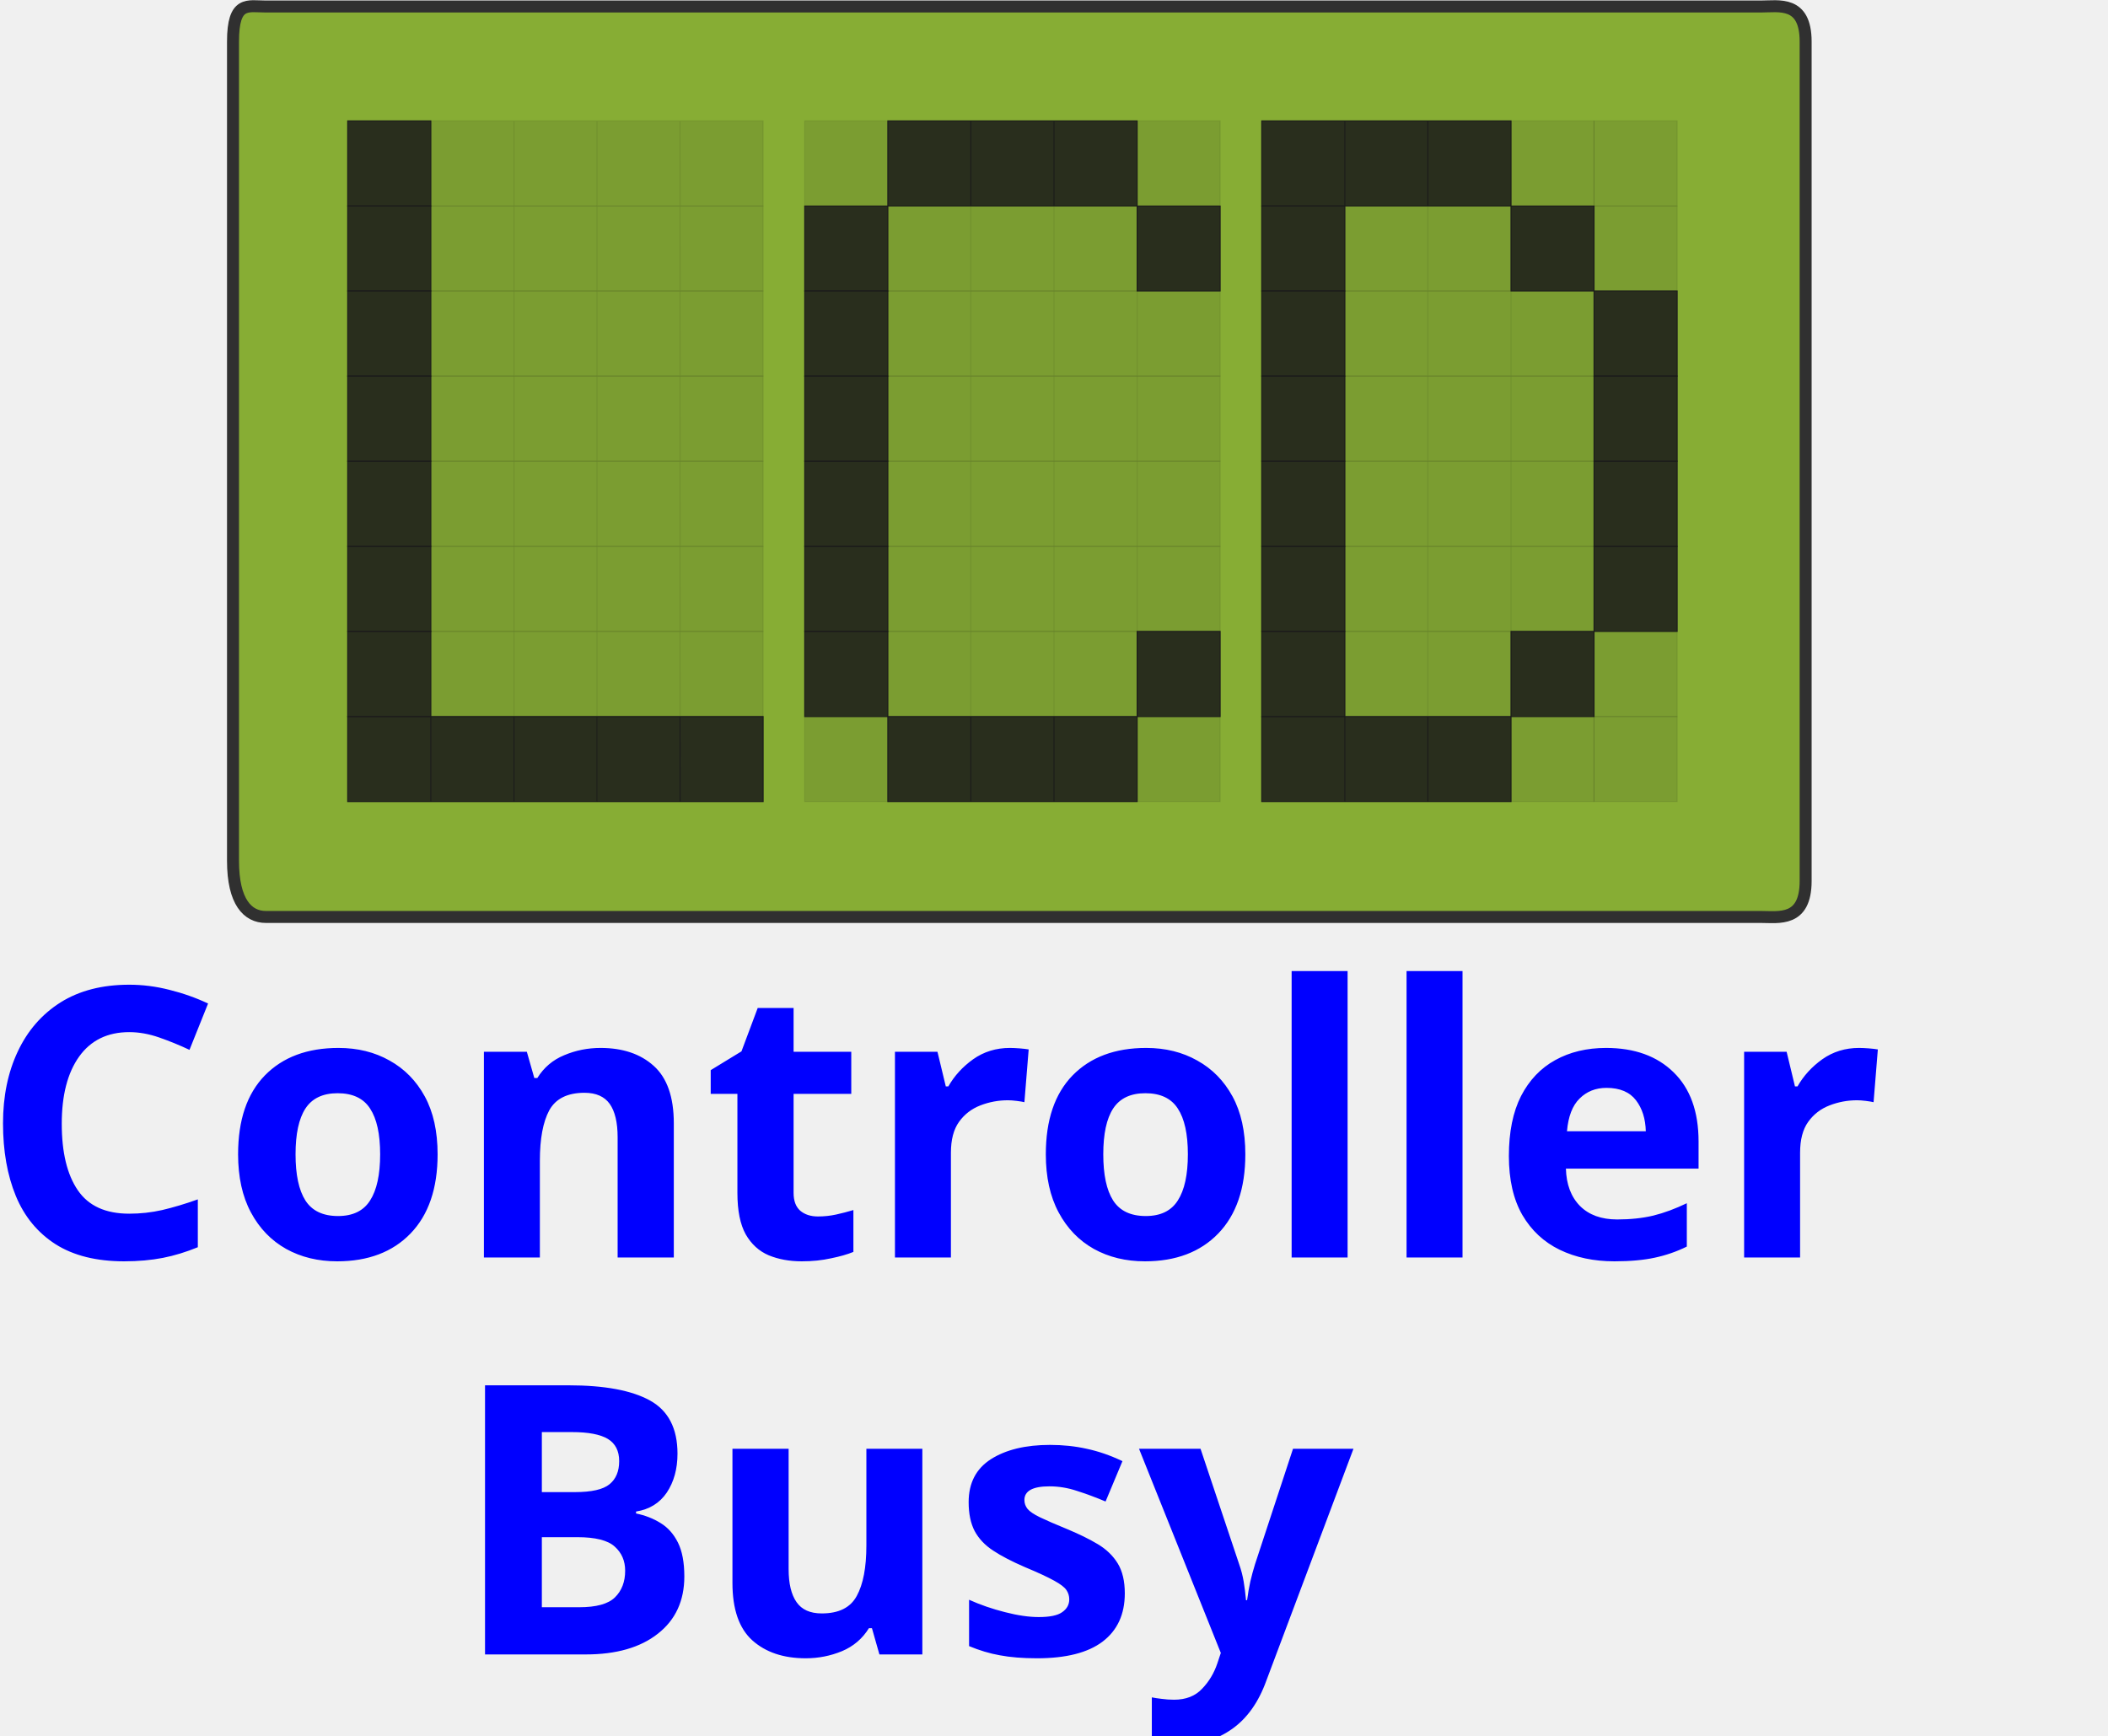
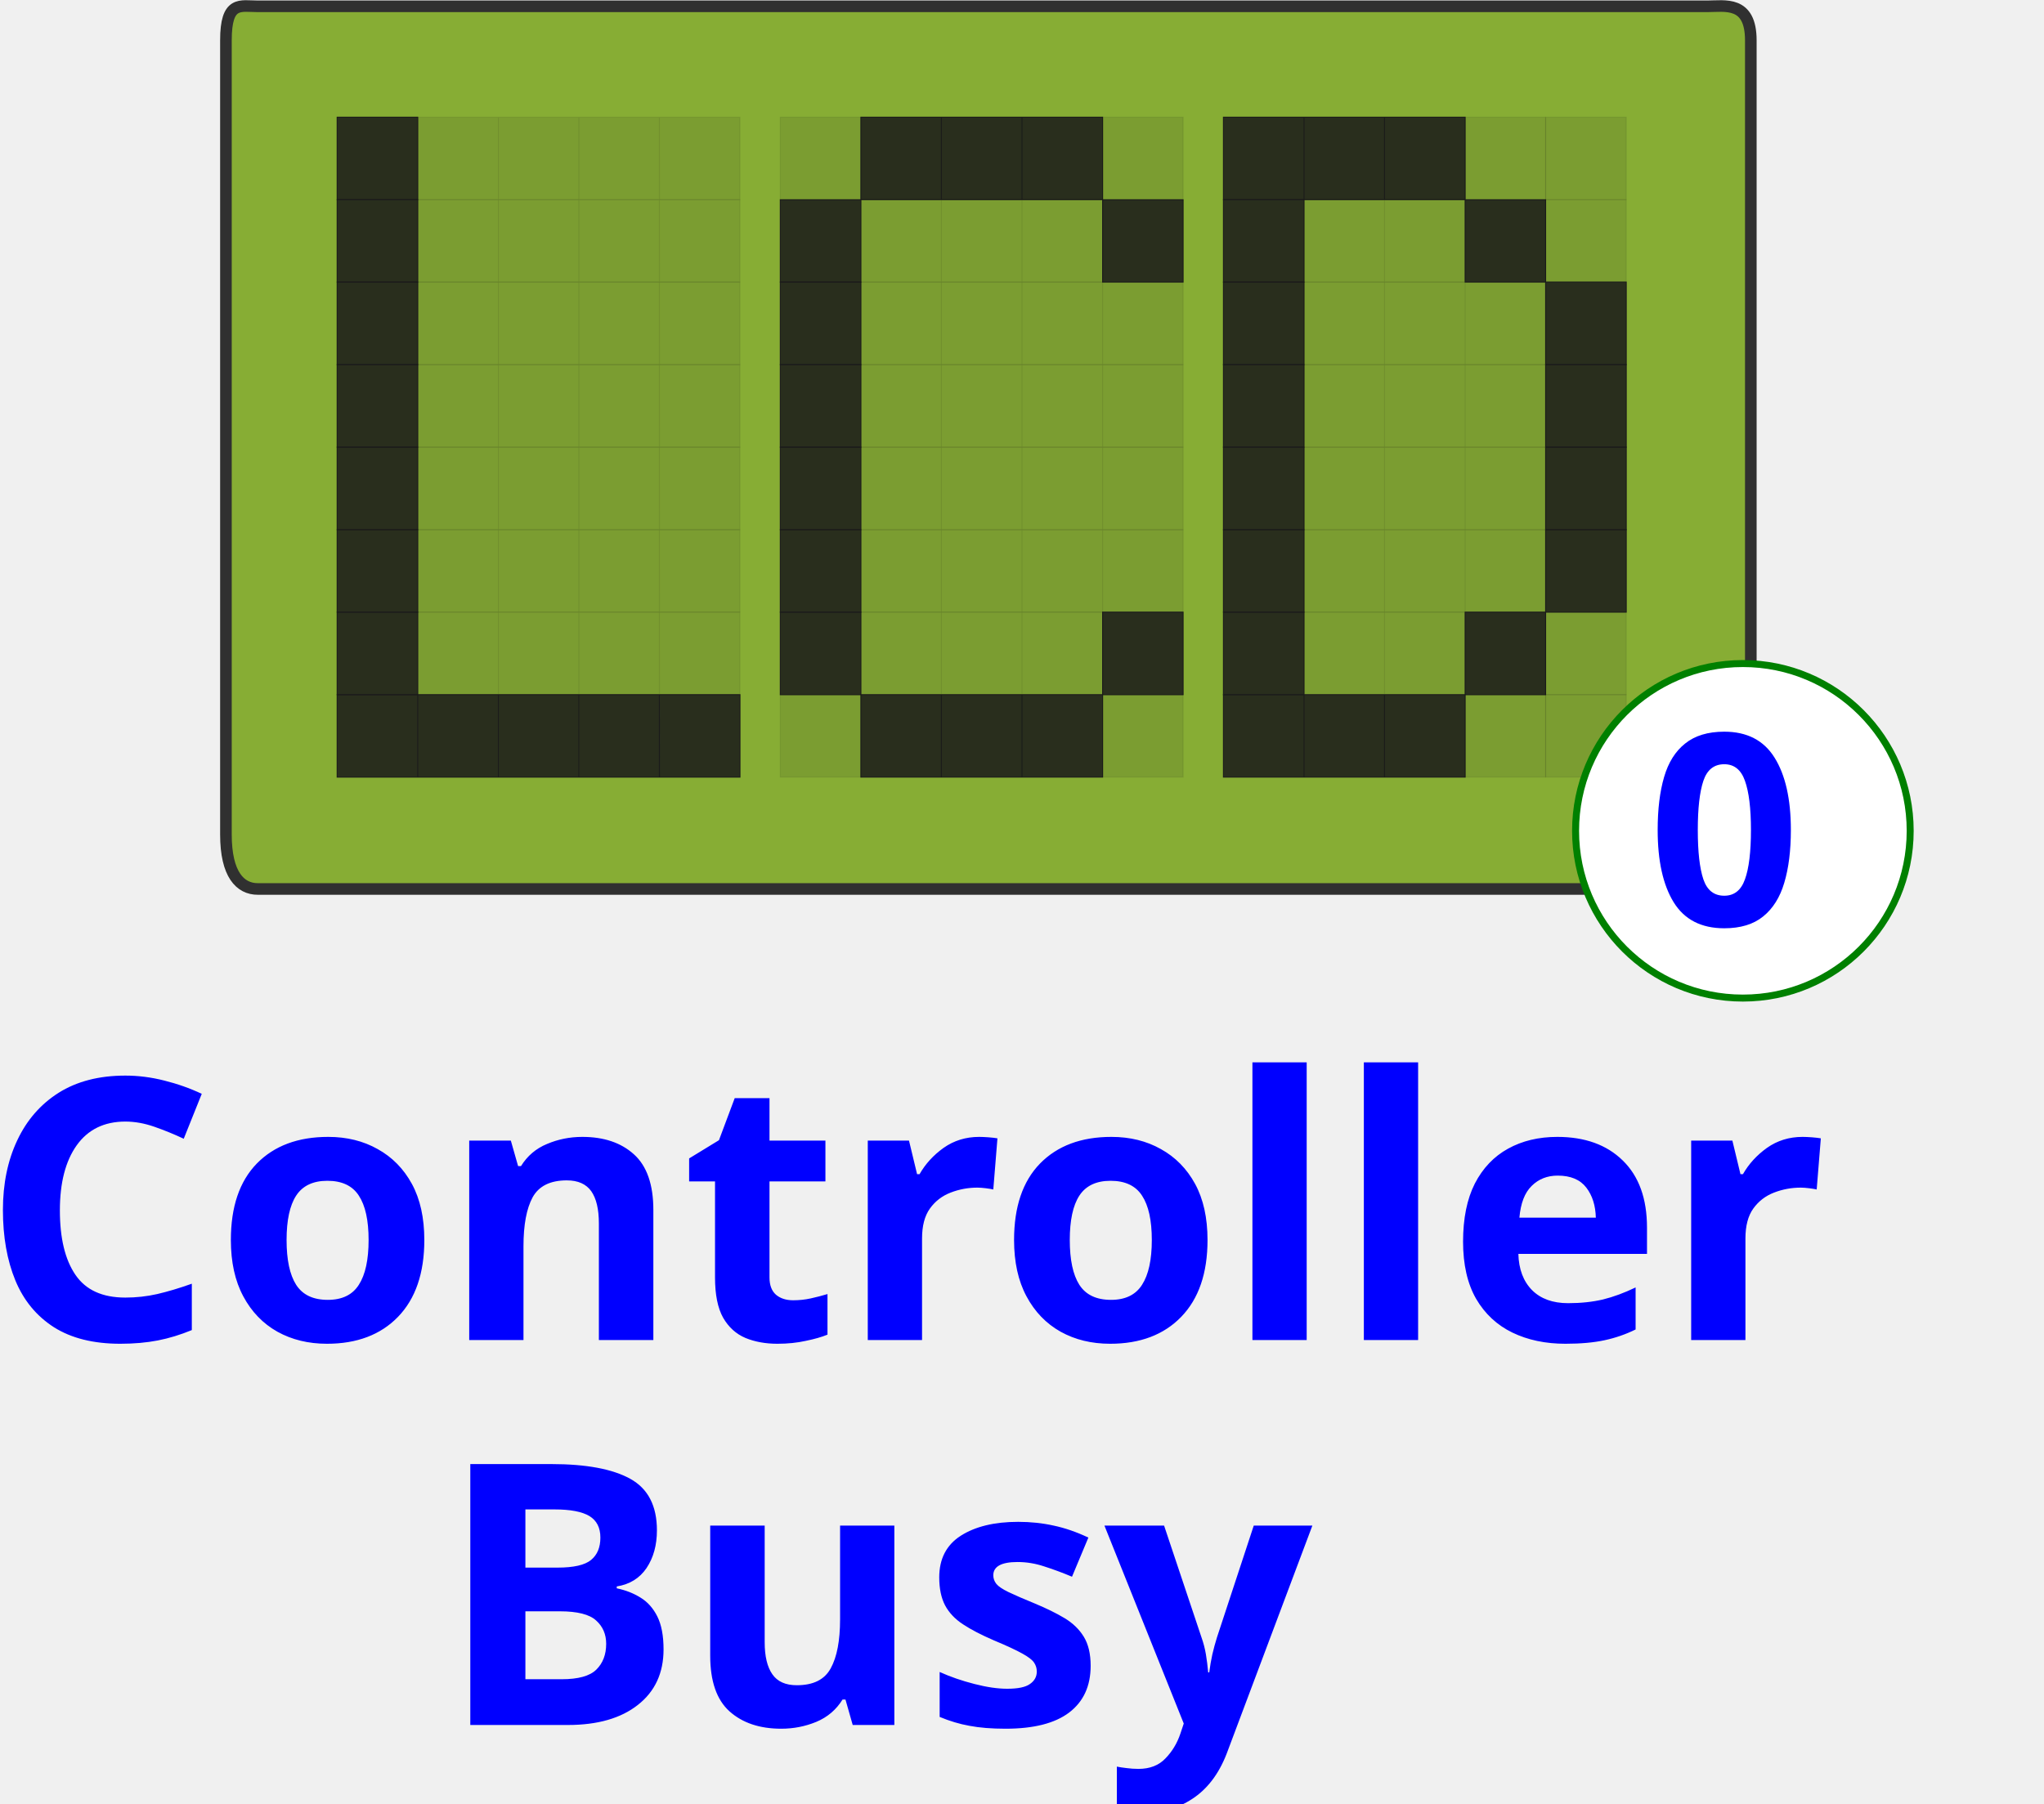
- <svg xmlns="http://www.w3.org/2000/svg" width="154.192mm" height="126.976mm" viewBox="0 0 154.192 126.976" version="1.1" id="svg5" xml:space="preserve">
+ <svg xmlns="http://www.w3.org/2000/svg" width="154.192mm" height="136.103mm" viewBox="0 0 154.192 136.103" version="1.1" id="svg5" xml:space="preserve">
  <defs id="defs2">
	
	
</defs>
  <g id="layer1" transform="translate(-30.88144,-39.64581)" style="display:inline">
    <path d="m 162.957,104.088 c 0,3.014 -1.96,2.635 -3.282,2.635 H 50.325 c -1.322,0 -2.4,-1.094 -2.4,-4.108 V 42.693 c 0,-3.021 1.078,-2.571 2.4,-2.571 H 159.675 c 1.322,0 3.282,-0.443 3.282,2.571 z" fill="#87ad34" stroke="#303030" stroke-width="0.876" id="path1050" />
    <path d="m 56.314,48.489 h 6.081 v 6.22 h -6.081 z" opacity="0.99" fill="#1a1a1a" fill-opacity="0.866" stroke="#1a1a1a" stroke-width="0.072" id="path1052" />
    <path d="m 62.395,48.489 h 6.081 v 6.22 h -6.081 z m 6.081,0 h 6.073 v 6.22 h -6.073 z m 6.081,0 h 6.064 v 6.22 h -6.064 z m 6.064,0 h 6.081 v 6.22 h -6.073 z" opacity="0.99" fill="#1a1a1a" fill-opacity="0.102" stroke="#1a1a1a" stroke-width="0.072" stroke-opacity="0.102" id="path1054" />
    <path d="m 56.314,54.718 h 6.081 v 6.211 h -6.081 z" opacity="0.99" fill="#1a1a1a" fill-opacity="0.866" stroke="#1a1a1a" stroke-width="0.072" id="path1056" />
    <path d="m 62.395,54.718 h 6.081 v 6.211 h -6.081 z m 6.081,0 h 6.073 v 6.211 h -6.073 z m 6.081,0 h 6.064 v 6.211 h -6.064 z m 6.064,0 h 6.081 v 6.211 h -6.073 z" opacity="0.99" fill="#1a1a1a" fill-opacity="0.102" stroke="#1a1a1a" stroke-width="0.072" stroke-opacity="0.102" id="path1058" />
    <path d="m 56.314,60.929 h 6.081 v 6.229 h -6.081 z" opacity="0.99" fill="#1a1a1a" fill-opacity="0.866" stroke="#1a1a1a" stroke-width="0.072" id="path1060" />
    <path d="m 62.395,60.929 h 6.081 v 6.229 h -6.081 z m 6.081,0 h 6.073 v 6.229 h -6.073 z m 6.081,0 h 6.064 v 6.229 h -6.064 z m 6.064,0 h 6.081 v 6.229 h -6.073 z" opacity="0.99" fill="#1a1a1a" fill-opacity="0.102" stroke="#1a1a1a" stroke-width="0.072" stroke-opacity="0.102" id="path1062" />
    <path d="m 56.314,67.158 h 6.081 v 6.229 h -6.081 z" opacity="0.99" fill="#1a1a1a" fill-opacity="0.866" stroke="#1a1a1a" stroke-width="0.072" id="path1064" />
    <path d="m 62.395,67.158 h 6.081 v 6.229 h -6.081 z m 6.081,0 h 6.073 v 6.229 h -6.073 z m 6.081,0 h 6.064 v 6.229 h -6.064 z m 6.064,0 h 6.081 v 6.229 h -6.073 z" opacity="0.99" fill="#1a1a1a" fill-opacity="0.102" stroke="#1a1a1a" stroke-width="0.072" stroke-opacity="0.102" id="path1066" />
    <path d="m 56.314,73.386 h 6.081 v 6.229 h -6.081 z" opacity="0.99" fill="#1a1a1a" fill-opacity="0.866" stroke="#1a1a1a" stroke-width="0.072" id="path1068" />
    <path d="m 62.395,73.386 h 6.081 v 6.229 h -6.081 z m 6.081,0 h 6.073 v 6.229 h -6.073 z m 6.081,0 h 6.064 v 6.229 h -6.064 z m 6.064,0 h 6.081 v 6.229 h -6.073 z" opacity="0.99" fill="#1a1a1a" fill-opacity="0.102" stroke="#1a1a1a" stroke-width="0.072" stroke-opacity="0.102" id="path1070" />
    <path d="m 56.314,79.615 h 6.081 v 6.22 h -6.081 z" opacity="0.99" fill="#1a1a1a" fill-opacity="0.866" stroke="#1a1a1a" stroke-width="0.072" id="path1072" />
    <path d="m 62.395,79.615 h 6.081 v 6.22 h -6.081 z m 6.081,0 h 6.073 v 6.22 h -6.073 z m 6.081,0 h 6.064 v 6.22 h -6.064 z m 6.064,0 h 6.081 v 6.22 h -6.073 z" opacity="0.99" fill="#1a1a1a" fill-opacity="0.102" stroke="#1a1a1a" stroke-width="0.072" stroke-opacity="0.102" id="path1074" />
    <path d="m 56.314,85.835 h 6.081 v 6.229 h -6.081 z" opacity="0.99" fill="#1a1a1a" fill-opacity="0.866" stroke="#1a1a1a" stroke-width="0.072" id="path1076" />
    <path d="m 62.395,85.835 h 6.081 v 6.229 h -6.081 z m 6.081,0 h 6.073 v 6.229 h -6.073 z m 6.081,0 h 6.064 v 6.229 h -6.064 z m 6.064,0 h 6.081 v 6.229 h -6.073 z" opacity="0.99" fill="#1a1a1a" fill-opacity="0.102" stroke="#1a1a1a" stroke-width="0.072" stroke-opacity="0.102" id="path1078" />
    <path d="m 56.314,92.063 h 6.081 v 6.22 h -6.081 z m 6.081,0 h 6.081 v 6.22 h -6.081 z m 6.081,0 h 6.073 v 6.22 h -6.073 z m 6.081,0 h 6.064 v 6.22 h -6.064 z m 6.064,0 h 6.081 v 6.22 h -6.073 z" opacity="0.99" fill="#1a1a1a" fill-opacity="0.866" stroke="#1a1a1a" stroke-width="0.072" id="path1080" />
    <path d="M 89.743,48.489 H 95.824 v 6.22 h -6.081 z" opacity="0.99" fill="#1a1a1a" fill-opacity="0.102" stroke="#1a1a1a" stroke-width="0.072" stroke-opacity="0.102" id="path1082" />
    <path d="m 95.824,48.489 h 6.073 v 6.22 H 95.824 Z m 6.073,0 h 6.081 v 6.22 h -6.081 z m 6.081,0 h 6.081 v 6.22 h -6.081 z" opacity="0.99" fill="#1a1a1a" fill-opacity="0.866" stroke="#1a1a1a" stroke-width="0.072" id="path1084" />
    <path d="m 114.058,48.489 h 6.073 v 6.22 h -6.073 z" opacity="0.99" fill="#1a1a1a" fill-opacity="0.102" stroke="#1a1a1a" stroke-width="0.072" stroke-opacity="0.102" id="path1086" />
    <path d="M 89.743,54.718 H 95.824 v 6.211 h -6.081 z" opacity="0.99" fill="#1a1a1a" fill-opacity="0.866" stroke="#1a1a1a" stroke-width="0.072" id="path1088" />
    <path d="m 95.824,54.718 h 6.073 v 6.211 H 95.824 Z m 6.073,0 h 6.081 v 6.211 h -6.081 z m 6.081,0 h 6.081 v 6.211 h -6.081 z" opacity="0.99" fill="#1a1a1a" fill-opacity="0.102" stroke="#1a1a1a" stroke-width="0.072" stroke-opacity="0.102" id="path1090" />
    <path d="m 114.058,54.718 h 6.073 v 6.211 h -6.073 z M 89.743,60.929 H 95.824 v 6.229 h -6.081 z" opacity="0.99" fill="#1a1a1a" fill-opacity="0.866" stroke="#1a1a1a" stroke-width="0.072" id="path1092" />
    <path d="m 95.824,60.929 h 6.073 v 6.229 H 95.824 Z m 6.073,0 h 6.081 v 6.229 h -6.081 z m 6.081,0 h 6.081 v 6.229 h -6.081 z m 6.081,0 h 6.073 v 6.229 h -6.073 z" opacity="0.99" fill="#1a1a1a" fill-opacity="0.102" stroke="#1a1a1a" stroke-width="0.072" stroke-opacity="0.102" id="path1094" />
    <path d="M 89.743,67.158 H 95.824 v 6.229 h -6.081 z" opacity="0.99" fill="#1a1a1a" fill-opacity="0.866" stroke="#1a1a1a" stroke-width="0.072" id="path1096" />
    <path d="m 95.824,67.158 h 6.073 v 6.229 H 95.824 Z m 6.073,0 h 6.081 v 6.229 h -6.081 z m 6.081,0 h 6.081 v 6.229 h -6.081 z m 6.081,0 h 6.073 v 6.229 h -6.073 z" opacity="0.99" fill="#1a1a1a" fill-opacity="0.102" stroke="#1a1a1a" stroke-width="0.072" stroke-opacity="0.102" id="path1098" />
    <path d="M 89.743,73.386 H 95.824 v 6.229 h -6.081 z" opacity="0.99" fill="#1a1a1a" fill-opacity="0.866" stroke="#1a1a1a" stroke-width="0.072" id="path1100" />
    <path d="m 95.824,73.386 h 6.073 v 6.229 H 95.824 Z m 6.073,0 h 6.081 v 6.229 h -6.081 z m 6.081,0 h 6.081 v 6.229 h -6.081 z m 6.081,0 h 6.073 v 6.229 h -6.073 z" opacity="0.99" fill="#1a1a1a" fill-opacity="0.102" stroke="#1a1a1a" stroke-width="0.072" stroke-opacity="0.102" id="path1102" />
    <path d="M 89.743,79.615 H 95.824 v 6.22 h -6.081 z" opacity="0.99" fill="#1a1a1a" fill-opacity="0.866" stroke="#1a1a1a" stroke-width="0.072" id="path1104" />
    <path d="m 95.824,79.615 h 6.073 v 6.22 H 95.824 Z m 6.073,0 h 6.081 v 6.22 h -6.081 z m 6.081,0 h 6.081 v 6.22 h -6.081 z m 6.081,0 h 6.073 v 6.22 h -6.073 z" opacity="0.99" fill="#1a1a1a" fill-opacity="0.102" stroke="#1a1a1a" stroke-width="0.072" stroke-opacity="0.102" id="path1106" />
    <path d="M 89.743,85.835 H 95.824 v 6.229 h -6.081 z" opacity="0.99" fill="#1a1a1a" fill-opacity="0.866" stroke="#1a1a1a" stroke-width="0.072" id="path1108" />
    <path d="m 95.824,85.835 h 6.073 v 6.229 H 95.824 Z m 6.073,0 h 6.081 v 6.229 h -6.081 z m 6.081,0 h 6.081 v 6.229 h -6.081 z" opacity="0.99" fill="#1a1a1a" fill-opacity="0.102" stroke="#1a1a1a" stroke-width="0.072" stroke-opacity="0.102" id="path1110" />
    <path d="m 114.058,85.835 h 6.073 v 6.229 h -6.073 z" opacity="0.99" fill="#1a1a1a" fill-opacity="0.866" stroke="#1a1a1a" stroke-width="0.072" id="path1112" />
    <path d="M 89.743,92.063 H 95.824 v 6.22 h -6.081 z" opacity="0.99" fill="#1a1a1a" fill-opacity="0.102" stroke="#1a1a1a" stroke-width="0.072" stroke-opacity="0.102" id="path1114" />
    <path d="m 95.824,92.063 h 6.073 v 6.22 H 95.824 Z m 6.073,0 h 6.081 v 6.22 h -6.081 z m 6.081,0 h 6.081 v 6.22 h -6.081 z" opacity="0.99" fill="#1a1a1a" fill-opacity="0.866" stroke="#1a1a1a" stroke-width="0.072" id="path1116" />
    <path d="m 114.058,92.063 h 6.073 v 6.22 h -6.073 z" opacity="0.99" fill="#1a1a1a" fill-opacity="0.102" stroke="#1a1a1a" stroke-width="0.072" stroke-opacity="0.102" id="path1118" />
    <path d="m 123.172,48.489 h 6.081 v 6.22 h -6.081 z m 6.081,0 h 6.073 v 6.22 h -6.073 z m 6.073,0 h 6.081 v 6.22 h -6.081 z" opacity="0.99" fill="#1a1a1a" fill-opacity="0.866" stroke="#1a1a1a" stroke-width="0.072" id="path1120" />
    <path d="m 141.406,48.489 h 6.073 v 6.22 h -6.073 z" opacity="0.99" fill="#1a1a1a" fill-opacity="0.102" stroke="#1a1a1a" stroke-width="0.072" stroke-opacity="0.102" id="path1122" />
    <path d="m 147.479,48.489 h 6.081 v 6.22 h -6.081 z" opacity="0.99" fill="#1a1a1a" fill-opacity="0.102" stroke="#1a1a1a" stroke-width="0.072" stroke-opacity="0.102" id="path1124" />
    <path d="m 123.172,54.718 h 6.081 v 6.211 h -6.081 z" opacity="0.99" fill="#1a1a1a" fill-opacity="0.866" stroke="#1a1a1a" stroke-width="0.072" id="path1126" />
    <path d="m 129.253,54.718 h 6.073 v 6.211 h -6.073 z m 6.073,0 h 6.081 v 6.211 h -6.081 z" opacity="0.99" fill="#1a1a1a" fill-opacity="0.102" stroke="#1a1a1a" stroke-width="0.072" stroke-opacity="0.102" id="path1128" />
    <path d="m 141.406,54.718 h 6.073 v 6.211 h -6.073 z" opacity="0.99" fill="#1a1a1a" fill-opacity="0.866" stroke="#1a1a1a" stroke-width="0.072" id="path1130" />
    <path d="m 147.479,54.718 h 6.081 v 6.211 h -6.081 z" opacity="0.99" fill="#1a1a1a" fill-opacity="0.102" stroke="#1a1a1a" stroke-width="0.072" stroke-opacity="0.102" id="path1132" />
    <path d="m 123.172,60.929 h 6.081 v 6.229 h -6.081 z" opacity="0.99" fill="#1a1a1a" fill-opacity="0.866" stroke="#1a1a1a" stroke-width="0.072" id="path1134" />
    <path d="m 129.253,60.929 h 6.073 v 6.229 h -6.073 z m 6.073,0 h 6.081 v 6.229 h -6.081 z m 6.081,0 h 6.073 v 6.229 h -6.073 z" opacity="0.99" fill="#1a1a1a" fill-opacity="0.102" stroke="#1a1a1a" stroke-width="0.072" stroke-opacity="0.102" id="path1136" />
    <path d="m 147.479,60.929 h 6.081 v 6.229 h -6.081 z m -24.307,6.229 h 6.081 v 6.229 h -6.081 z" opacity="0.99" fill="#1a1a1a" fill-opacity="0.866" stroke="#1a1a1a" stroke-width="0.072" id="path1138" />
    <path d="m 129.253,67.158 h 6.073 v 6.229 h -6.073 z m 6.073,0 h 6.081 v 6.229 h -6.081 z m 6.081,0 h 6.073 v 6.229 h -6.073 z" opacity="0.99" fill="#1a1a1a" fill-opacity="0.102" stroke="#1a1a1a" stroke-width="0.072" stroke-opacity="0.102" id="path1140" />
    <path d="m 147.479,67.158 h 6.081 v 6.229 h -6.081 z m -24.307,6.229 h 6.081 v 6.229 h -6.081 z" opacity="0.99" fill="#1a1a1a" fill-opacity="0.866" stroke="#1a1a1a" stroke-width="0.072" id="path1142" />
    <path d="m 129.253,73.386 h 6.073 v 6.229 h -6.073 z m 6.073,0 h 6.081 v 6.229 h -6.081 z m 6.081,0 h 6.073 v 6.229 h -6.073 z" opacity="0.99" fill="#1a1a1a" fill-opacity="0.102" stroke="#1a1a1a" stroke-width="0.072" stroke-opacity="0.102" id="path1144" />
    <path d="m 147.479,73.386 h 6.081 v 6.229 h -6.081 z m -24.307,6.229 h 6.081 v 6.22 h -6.081 z" opacity="0.99" fill="#1a1a1a" fill-opacity="0.866" stroke="#1a1a1a" stroke-width="0.072" id="path1146" />
    <path d="m 129.253,79.615 h 6.073 v 6.22 h -6.073 z m 6.073,0 h 6.081 v 6.22 h -6.081 z m 6.081,0 h 6.073 v 6.22 h -6.073 z" opacity="0.99" fill="#1a1a1a" fill-opacity="0.102" stroke="#1a1a1a" stroke-width="0.072" stroke-opacity="0.102" id="path1148" />
    <path d="m 147.479,79.615 h 6.081 v 6.22 h -6.081 z m -24.307,6.22 h 6.081 v 6.229 h -6.081 z" opacity="0.99" fill="#1a1a1a" fill-opacity="0.866" stroke="#1a1a1a" stroke-width="0.072" id="path1150" />
    <path d="m 129.253,85.835 h 6.073 v 6.229 h -6.073 z m 6.073,0 h 6.081 v 6.229 h -6.081 z" opacity="0.99" fill="#1a1a1a" fill-opacity="0.102" stroke="#1a1a1a" stroke-width="0.072" stroke-opacity="0.102" id="path1152" />
    <path d="m 141.406,85.835 h 6.073 v 6.229 h -6.073 z" opacity="0.99" fill="#1a1a1a" fill-opacity="0.866" stroke="#1a1a1a" stroke-width="0.072" id="path1154" />
    <path d="m 147.479,85.835 h 6.081 v 6.229 h -6.081 z" opacity="0.99" fill="#1a1a1a" fill-opacity="0.102" stroke="#1a1a1a" stroke-width="0.072" stroke-opacity="0.102" id="path1156" />
    <path d="m 123.172,92.063 h 6.081 v 6.22 h -6.081 z m 6.081,0 h 6.073 v 6.22 h -6.073 z m 6.073,0 h 6.081 v 6.22 h -6.081 z" opacity="0.99" fill="#1a1a1a" fill-opacity="0.866" stroke="#1a1a1a" stroke-width="0.072" id="path1158" />
    <path d="m 141.406,92.063 h 6.073 v 6.22 h -6.073 z" opacity="0.99" fill="#1a1a1a" fill-opacity="0.102" stroke="#1a1a1a" stroke-width="0.072" stroke-opacity="0.102" id="path1160" />
    <path d="m 147.479,92.063 h 6.081 v 6.22 h -6.081 z" opacity="0.99" fill="#1a1a1a" fill-opacity="0.102" stroke="#1a1a1a" stroke-width="0.072" stroke-opacity="0.102" id="path1162" />
    <g id="g3012" style="stroke-width:1.619" transform="matrix(0.1634215,0,0,0.1634215,63.92959,112.0208)">
</g>
    <g id="g3014" style="stroke-width:1.619" transform="matrix(0.1634215,0,0,0.1634215,63.92959,112.0208)">
</g>
    <g id="g3016" style="stroke-width:1.619" transform="matrix(0.1634215,0,0,0.1634215,63.92959,112.0208)">
</g>
    <g id="g3018" style="stroke-width:1.619" transform="matrix(0.1634215,0,0,0.1634215,63.92959,112.0208)">
</g>
    <g id="g3020" style="stroke-width:1.619" transform="matrix(0.1634215,0,0,0.1634215,63.92959,112.0208)">
</g>
    <g id="g3022" style="stroke-width:1.619" transform="matrix(0.1634215,0,0,0.1634215,63.92959,112.0208)">
</g>
    <g id="g3024" style="stroke-width:1.619" transform="matrix(0.1634215,0,0,0.1634215,63.92959,112.0208)">
</g>
    <g id="g3026" style="stroke-width:1.619" transform="matrix(0.1634215,0,0,0.1634215,63.92959,112.0208)">
</g>
    <g id="g3028" style="stroke-width:1.619" transform="matrix(0.1634215,0,0,0.1634215,63.92959,112.0208)">
</g>
    <g id="g3030" style="stroke-width:1.619" transform="matrix(0.1634215,0,0,0.1634215,63.92959,112.0208)">
</g>
    <g id="g3032" style="stroke-width:1.619" transform="matrix(0.1634215,0,0,0.1634215,63.92959,112.0208)">
</g>
    <g id="g3034" style="stroke-width:1.619" transform="matrix(0.1634215,0,0,0.1634215,63.92959,112.0208)">
</g>
    <g id="g3036" style="stroke-width:1.619" transform="matrix(0.1634215,0,0,0.1634215,63.92959,112.0208)">
</g>
    <g id="g3038" style="stroke-width:1.619" transform="matrix(0.1634215,0,0,0.1634215,63.92959,112.0208)">
</g>
    <g id="g3040" style="stroke-width:1.619" transform="matrix(0.1634215,0,0,0.1634215,63.92959,112.0208)">
</g>
-     <text xml:space="preserve" style="font-size:27.558px;line-height:1.25;font-family:sans-serif;fill:#0000ff;stroke-width:0.689" x="29.509" y="131.633" id="text6647">
-       <tspan id="tspan6645" style="font-style:normal;font-variant:normal;font-weight:bold;font-stretch:normal;font-family:sans-serif;-inkscape-font-specification:'sans-serif Bold';fill:#0000ff;stroke-width:0.689" x="29.509" y="131.633">Controller</tspan>
+     <text xml:space="preserve" style="font-size:27.558px;line-height:1.25;font-family:sans-serif;fill:#0000ff;stroke-width:0.689" x="29.509" y="140.759" id="text6647">
+       <tspan id="tspan6645" style="font-style:normal;font-variant:normal;font-weight:bold;font-stretch:normal;font-family:sans-serif;-inkscape-font-specification:'sans-serif Bold';fill:#0000ff;stroke-width:0.689" x="29.509" y="140.759">Controller</tspan>
    </text>
-     <text xml:space="preserve" style="font-size:27.558px;line-height:1.25;font-family:sans-serif;fill:#0000ff;stroke-width:0.689" x="63.874" y="160.675" id="text582">
-       <tspan id="tspan580" style="font-style:normal;font-variant:normal;font-weight:bold;font-stretch:normal;font-family:sans-serif;-inkscape-font-specification:'sans-serif Bold';fill:#0000ff;stroke-width:0.689" x="63.874" y="160.675">Busy</tspan>
+     <text xml:space="preserve" style="font-size:27.558px;line-height:1.25;font-family:sans-serif;fill:#0000ff;stroke-width:0.689" x="63.874" y="169.801" id="text582">
+       <tspan id="tspan580" style="font-style:normal;font-variant:normal;font-weight:bold;font-stretch:normal;font-family:sans-serif;-inkscape-font-specification:'sans-serif Bold';fill:#0000ff;stroke-width:0.689" x="63.874" y="169.801">Busy</tspan>
+     </text>
+     <circle r="12.621" cy="102.335" cx="162.358" id="path992-2-6" style="fill:#ffffff;fill-opacity:1;stroke:#008000;stroke-width:0.527;stroke-linecap:round;stroke-linejoin:round;stroke-miterlimit:4;stroke-dasharray:none;stroke-opacity:1" />
+     <text y="109.323" x="155.442" style="font-weight:400;font-size:35.282px;line-height:0%;font-family:sans-serif;letter-spacing:0;word-spacing:0;fill:#0000ff;stroke-width:0.654" font-weight="400" font-size="27.48" letter-spacing="0" word-spacing="0" id="text4204" transform="scale(0.9985272,1.001475)">
+       <tspan style="font-weight:700;font-size:20.162px;-inkscape-font-specification:'sans-serif Bold';fill:#0000ff;stroke-width:0.654" y="109.323" x="155.442" font-weight="700" font-size="15.703" id="tspan4206">0</tspan>
    </text>
  </g>
</svg>
